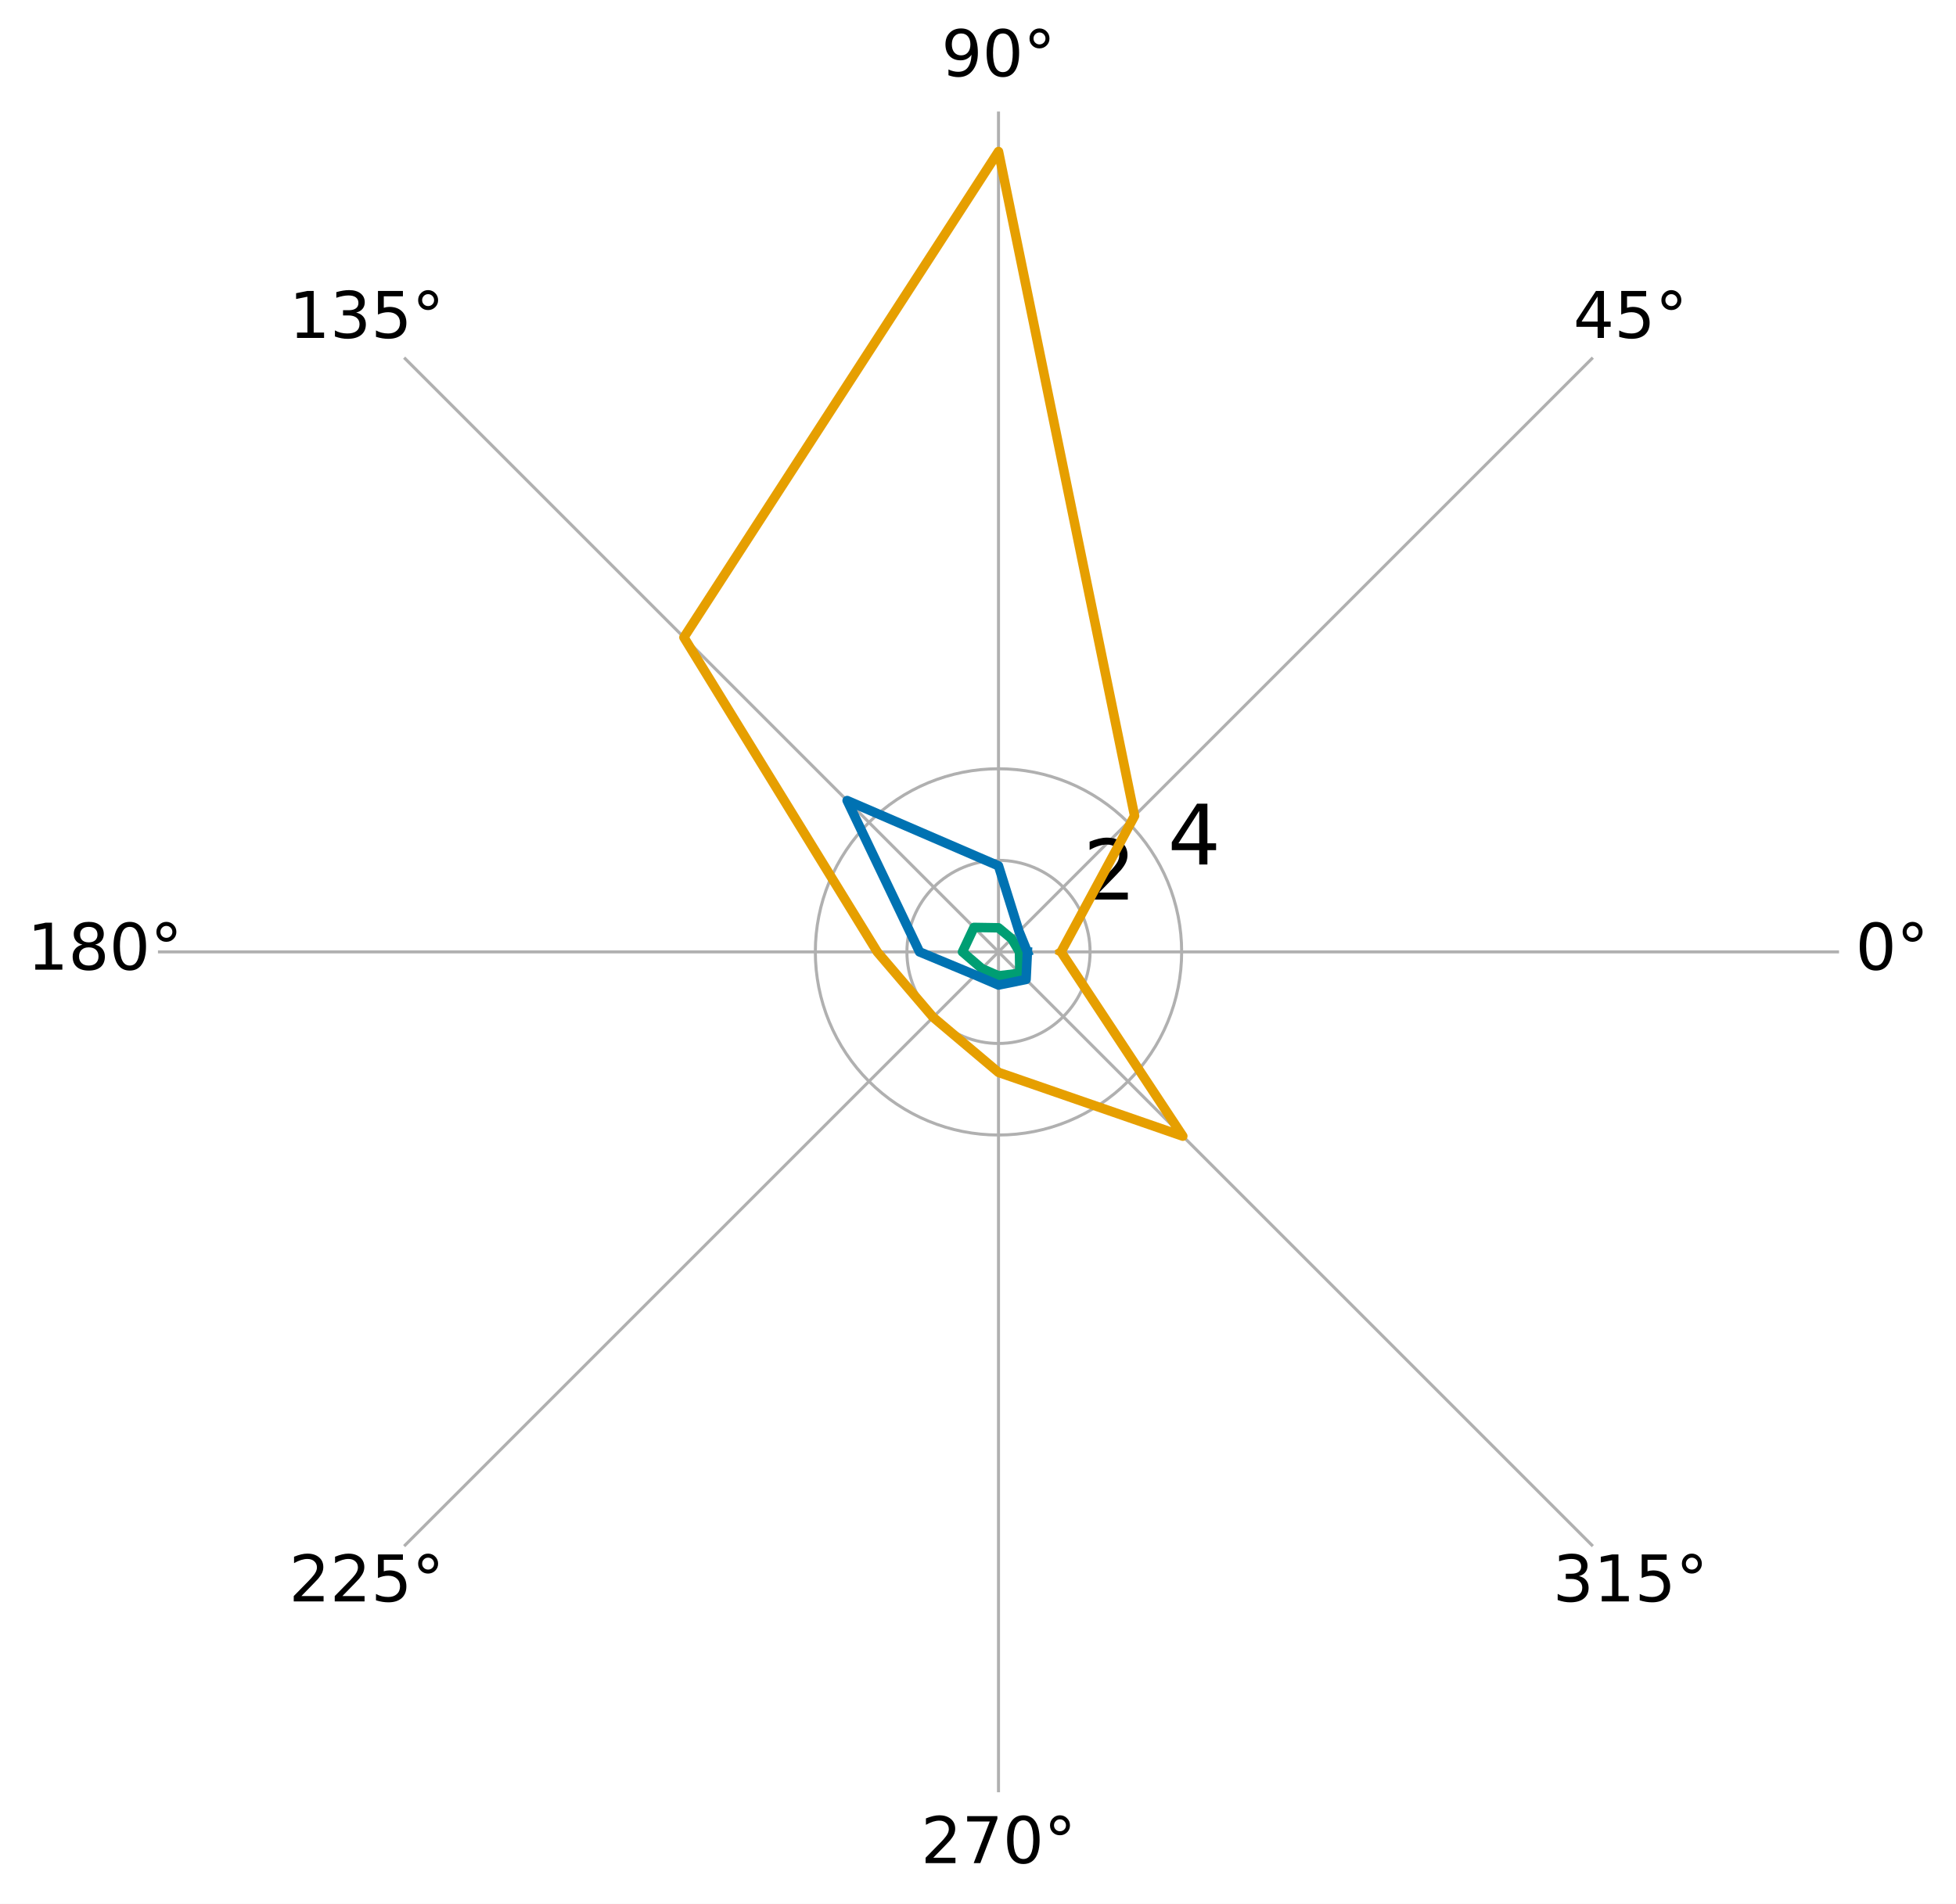
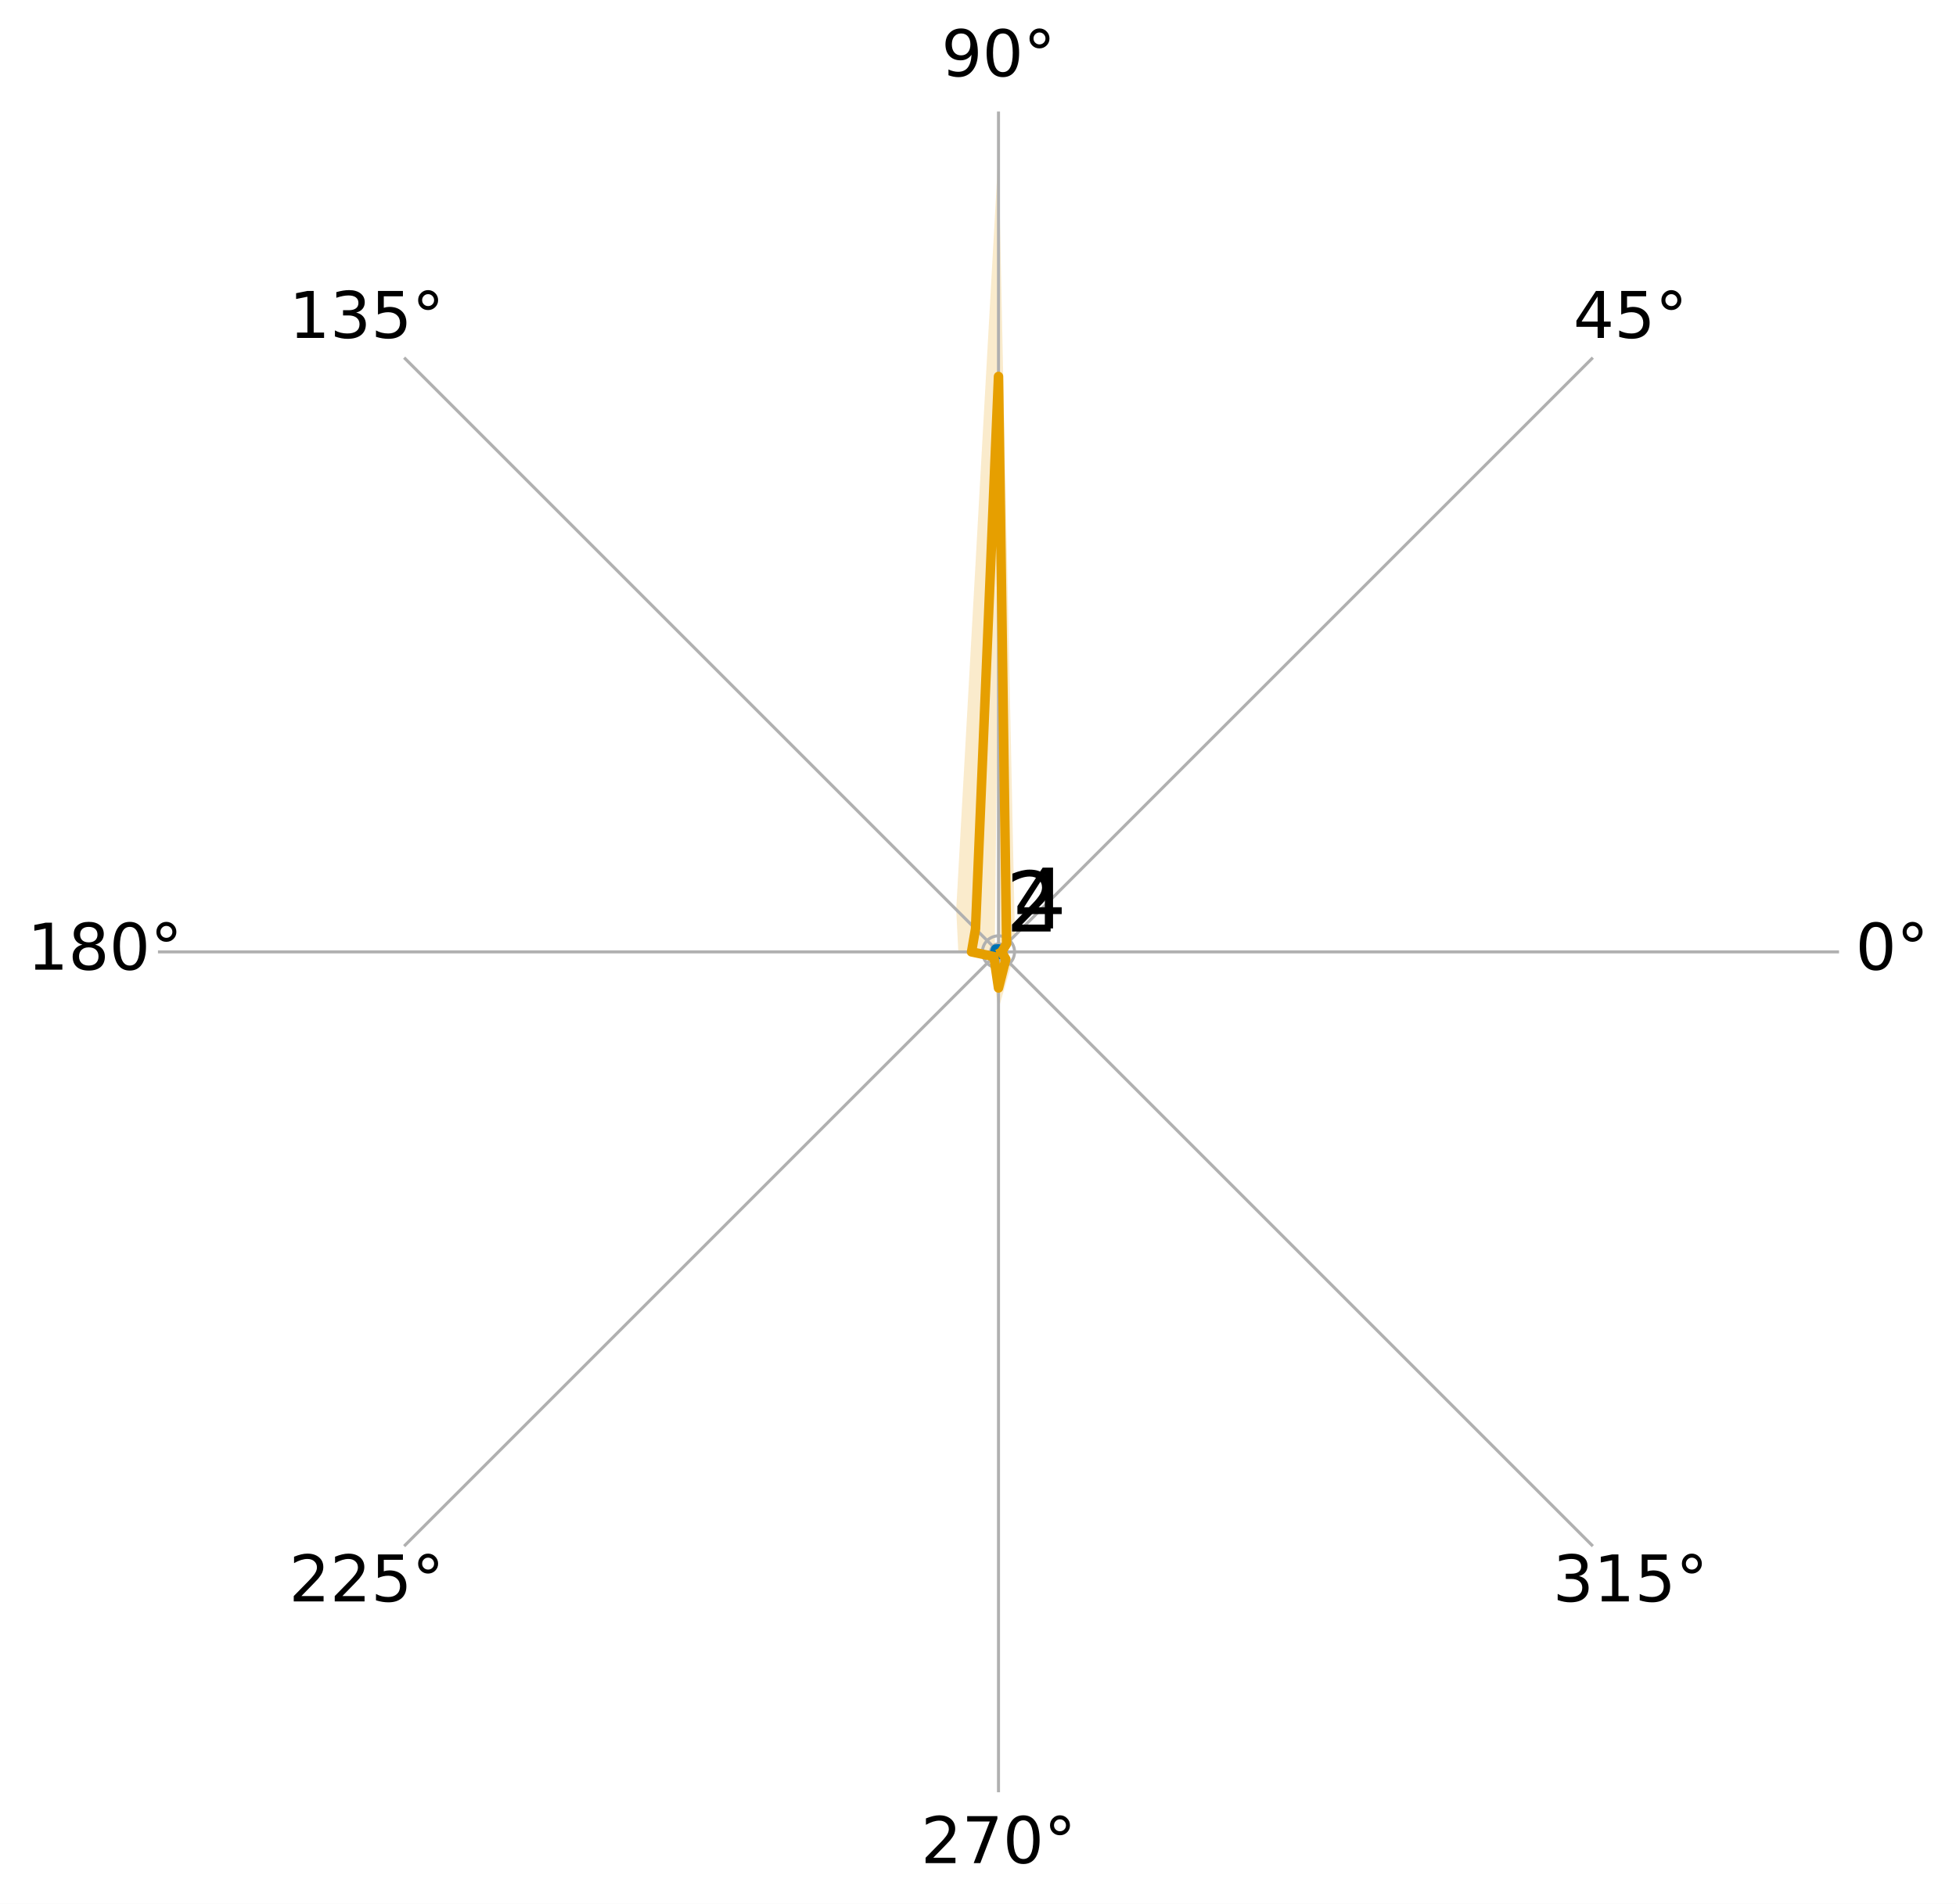
<svg xmlns="http://www.w3.org/2000/svg" xmlns:xlink="http://www.w3.org/1999/xlink" width="516.053pt" height="502.373pt" viewBox="0 0 516.053 502.373" version="1.1">
  <defs>
    <style type="text/css">*{stroke-linejoin: round; stroke-linecap: butt}</style>
  </defs>
  <g id="figure_1">
    <g id="patch_1">
      <path d="M 0 502.373  L 516.053 502.373  L 516.053 0  L 0 0  z " style="fill: #ffffff" />
    </g>
    <g id="axes_1">
      <g id="patch_2">
        <path d="M 485.194 251.186  C 485.194 222.065 479.458 193.227 468.314 166.323  C 457.17 139.418 440.834 114.97 420.242 94.378  C 399.651 73.787 375.203 57.451 348.298 46.307  C 321.394 35.163 292.556 29.426 263.434 29.426  C 234.313 29.426 205.475 35.163 178.57 46.307  C 151.666 57.451 127.218 73.787 106.626 94.378  C 86.035 114.97 69.699 139.418 58.555 166.323  C 47.411 193.227 41.674 222.065 41.674 251.186  C 41.674 280.308 47.411 309.146 58.555 336.05  C 69.699 362.955 86.035 387.403 106.626 407.994  C 127.218 428.586 151.666 444.922 178.57 456.066  C 205.475 467.21 234.313 472.946 263.434 472.946  C 292.556 472.946 321.394 467.21 348.298 456.066  C 375.203 444.922 399.651 428.586 420.242 407.994  C 440.834 387.403 457.17 362.955 468.314 336.05  C 479.458 309.146 485.194 280.308 485.194 251.186  M 263.434 251.186  C 263.434 251.186 263.434 251.186 263.434 251.186  C 263.434 251.186 263.434 251.186 263.434 251.186  C 263.434 251.186 263.434 251.186 263.434 251.186  C 263.434 251.186 263.434 251.186 263.434 251.186  C 263.434 251.186 263.434 251.186 263.434 251.186  C 263.434 251.186 263.434 251.186 263.434 251.186  C 263.434 251.186 263.434 251.186 263.434 251.186  C 263.434 251.186 263.434 251.186 263.434 251.186  C 263.434 251.186 263.434 251.186 263.434 251.186  C 263.434 251.186 263.434 251.186 263.434 251.186  C 263.434 251.186 263.434 251.186 263.434 251.186  C 263.434 251.186 263.434 251.186 263.434 251.186  C 263.434 251.186 263.434 251.186 263.434 251.186  C 263.434 251.186 263.434 251.186 263.434 251.186  C 263.434 251.186 263.434 251.186 263.434 251.186  C 263.434 251.186 263.434 251.186 263.434 251.186  z " style="fill: #ffffff" />
      </g>
+       <g id="PolyCollection_1">
+         <defs>
+           <path id="m3212cb9a96" d="M 264.402 -251.186  L 263.587 -251.186  L 263.453 -251.205  L 263.434 -251.331  L 263.205 -251.416  L 263.15 -251.186  L 263.385 -251.137  L 263.434 -251.062  L 263.601 -251.02  L 263.587 -251.186  L 264.402 -251.186  L 264.402 -251.186  L 264.273 -250.348  L 263.434 -250.271  L 262.72 -250.472  L 262.201 -251.186  L 262.57 -252.051  L 263.434 -252.145  L 264.039 -251.791  L 264.402 -251.186  z " />
+         </defs>
+         <g clip-path="url(#p18cfa08ee4)">
+           <use xlink:href="#m3212cb9a96" x="0" y="502.373" style="fill: #009e73; fill-opacity: 0.2" />
+         </g>
+       </g>
+       <g id="PolyCollection_2">
+         <defs>
+           <path id="m51105386eb" d="M 264.574 -251.186  L 263.572 -251.186  L 263.507 -251.259  L 263.434 -251.554  L 263.059 -251.562  L 263.01 -251.186  L 263.357 -251.109  L 263.434 -251.02  L 263.69 -250.931  L 263.572 -251.186  L 264.574 -251.186  L 264.574 -251.186  L 264.242 -250.379  L 263.434 -249.996  L 262.654 -250.406  L 261.899 -251.186  L 262.317 -252.304  L 263.434 -252.421  L 264.188 -251.94  L 264.574 -251.186  z " />
+         </defs>
+         <g clip-path="url(#p18cfa08ee4)">
+           <use xlink:href="#m51105386eb" x="0" y="502.373" style="fill: #0072b2; fill-opacity: 0.2" />
+         </g>
+       </g>
+       <g id="PolyCollection_3">
+         <defs>
+           <path id="md7300f2ba4" d="M 264.871 -251.186  L 263.646 -251.186  L 263.434 -251.186  L 263.434 -343.692  L 262.46 -252.16  L 259.805 -251.186  L 263.03 -250.782  L 263.434 -247.219  L 263.899 -250.721  L 263.646 -251.186  L 264.871 -251.186  L 264.871 -251.186  L 266.824 -247.797  L 263.434 -236.109  L 261.376 -249.128  L 252.836 -251.186  L 252.277 -262.344  L 263.434 -462.386  L 267.768 -255.52  L 264.871 -251.186  z " />
+         </defs>
+         <g clip-path="url(#p18cfa08ee4)">
+           <use xlink:href="#md7300f2ba4" x="0" y="502.373" style="fill: #e69f00; fill-opacity: 0.2" />
+         </g>
+       </g>
      <g id="matplotlib.axis_1">
        <g id="xtick_1">
          <g id="line2d_1">
-             <path d="M 263.434 251.186  L 485.194 251.186  " clip-path="url(#pf66a0ee536)" style="fill: none; stroke: #b0b0b0; stroke-width: 0.8; stroke-linecap: square" />
+             <path d="M 263.434 251.186  L 485.194 251.186  " clip-path="url(#p18cfa08ee4)" style="fill: none; stroke: #b0b0b0; stroke-width: 0.8; stroke-linecap: square" />
          </g>
          <g id="text_1">
            <g transform="translate(489.5362 255.8773) scale(0.17 -0.17)">
              <defs>
                <path id="DejaVuSans-30" d="M 2034 4250  Q 1547 4250 1301 3770  Q 1056 3291 1056 2328  Q 1056 1369 1301 889  Q 1547 409 2034 409  Q 2525 409 2770 889  Q 3016 1369 3016 2328  Q 3016 3291 2770 3770  Q 2525 4250 2034 4250  z M 2034 4750  Q 2819 4750 3233 4129  Q 3647 3509 3647 2328  Q 3647 1150 3233 529  Q 2819 -91 2034 -91  Q 1250 -91 836 529  Q 422 1150 422 2328  Q 422 3509 836 4129  Q 1250 4750 2034 4750  z " transform="scale(0.015625)" />
                <path id="DejaVuSans-b0" d="M 1600 4347  Q 1350 4347 1178 4173  Q 1006 4000 1006 3750  Q 1006 3503 1178 3333  Q 1350 3163 1600 3163  Q 1850 3163 2022 3333  Q 2194 3503 2194 3750  Q 2194 3997 2020 4172  Q 1847 4347 1600 4347  z M 1600 4750  Q 1800 4750 1984 4673  Q 2169 4597 2303 4453  Q 2447 4313 2519 4134  Q 2591 3956 2591 3750  Q 2591 3338 2302 3052  Q 2013 2766 1594 2766  Q 1172 2766 890 3047  Q 609 3328 609 3750  Q 609 4169 896 4459  Q 1184 4750 1600 4750  z " transform="scale(0.015625)" />
              </defs>
              <use xlink:href="#DejaVuSans-30" />
-               <use xlink:href="#DejaVuSans-b0" transform="translate(63.62305 0)" />
+               <use xlink:href="#DejaVuSans-b0" x="63.623" />
            </g>
          </g>
        </g>
        <g id="xtick_2">
          <g id="line2d_2">
-             <path d="M 263.434 251.186  L 420.242 94.378  " clip-path="url(#pf66a0ee536)" style="fill: none; stroke: #b0b0b0; stroke-width: 0.8; stroke-linecap: square" />
+             <path d="M 263.434 251.186  L 420.242 94.378  " clip-path="url(#p18cfa08ee4)" style="fill: none; stroke: #b0b0b0; stroke-width: 0.8; stroke-linecap: square" />
          </g>
          <g id="text_2">
            <g transform="translate(415.0756 89.16985) scale(0.17 -0.17)">
              <defs>
                <path id="DejaVuSans-34" d="M 2419 4116  L 825 1625  L 2419 1625  L 2419 4116  z M 2253 4666  L 3047 4666  L 3047 1625  L 3713 1625  L 3713 1100  L 3047 1100  L 3047 0  L 2419 0  L 2419 1100  L 313 1100  L 313 1709  L 2253 4666  z " transform="scale(0.015625)" />
                <path id="DejaVuSans-35" d="M 691 4666  L 3169 4666  L 3169 4134  L 1269 4134  L 1269 2991  Q 1406 3038 1543 3061  Q 1681 3084 1819 3084  Q 2600 3084 3056 2656  Q 3513 2228 3513 1497  Q 3513 744 3044 326  Q 2575 -91 1722 -91  Q 1428 -91 1123 -41  Q 819 9 494 109  L 494 744  Q 775 591 1075 516  Q 1375 441 1709 441  Q 2250 441 2565 725  Q 2881 1009 2881 1497  Q 2881 1984 2565 2268  Q 2250 2553 1709 2553  Q 1456 2553 1204 2497  Q 953 2441 691 2322  L 691 4666  z " transform="scale(0.015625)" />
              </defs>
              <use xlink:href="#DejaVuSans-34" />
-               <use xlink:href="#DejaVuSans-35" transform="translate(63.62305 0)" />
-               <use xlink:href="#DejaVuSans-b0" transform="translate(127.2461 0)" />
+               <use xlink:href="#DejaVuSans-35" x="63.623" />
+               <use xlink:href="#DejaVuSans-b0" x="127.246" />
            </g>
          </g>
        </g>
        <g id="xtick_3">
          <g id="line2d_3">
-             <path d="M 263.434 251.186  L 263.434 29.426  " clip-path="url(#pf66a0ee536)" style="fill: none; stroke: #b0b0b0; stroke-width: 0.8; stroke-linecap: square" />
+             <path d="M 263.434 251.186  L 263.434 29.426  " clip-path="url(#p18cfa08ee4)" style="fill: none; stroke: #b0b0b0; stroke-width: 0.8; stroke-linecap: square" />
          </g>
          <g id="text_3">
            <g transform="translate(248.3681 20.11734) scale(0.17 -0.17)">
              <defs>
                <path id="DejaVuSans-39" d="M 703 97  L 703 672  Q 941 559 1184 500  Q 1428 441 1663 441  Q 2288 441 2617 861  Q 2947 1281 2994 2138  Q 2813 1869 2534 1725  Q 2256 1581 1919 1581  Q 1219 1581 811 2004  Q 403 2428 403 3163  Q 403 3881 828 4315  Q 1253 4750 1959 4750  Q 2769 4750 3195 4129  Q 3622 3509 3622 2328  Q 3622 1225 3098 567  Q 2575 -91 1691 -91  Q 1453 -91 1209 -44  Q 966 3 703 97  z M 1959 2075  Q 2384 2075 2632 2365  Q 2881 2656 2881 3163  Q 2881 3666 2632 3958  Q 2384 4250 1959 4250  Q 1534 4250 1286 3958  Q 1038 3666 1038 3163  Q 1038 2656 1286 2365  Q 1534 2075 1959 2075  z " transform="scale(0.015625)" />
              </defs>
              <use xlink:href="#DejaVuSans-39" />
-               <use xlink:href="#DejaVuSans-30" transform="translate(63.62305 0)" />
-               <use xlink:href="#DejaVuSans-b0" transform="translate(127.2461 0)" />
+               <use xlink:href="#DejaVuSans-30" x="63.623" />
+               <use xlink:href="#DejaVuSans-b0" x="127.246" />
            </g>
          </g>
        </g>
        <g id="xtick_4">
          <g id="line2d_4">
-             <path d="M 263.434 251.186  L 106.626 94.378  " clip-path="url(#pf66a0ee536)" style="fill: none; stroke: #b0b0b0; stroke-width: 0.8; stroke-linecap: square" />
+             <path d="M 263.434 251.186  L 106.626 94.378  " clip-path="url(#p18cfa08ee4)" style="fill: none; stroke: #b0b0b0; stroke-width: 0.8; stroke-linecap: square" />
          </g>
          <g id="text_4">
            <g transform="translate(76.2525 89.16985) scale(0.17 -0.17)">
              <defs>
                <path id="DejaVuSans-31" d="M 794 531  L 1825 531  L 1825 4091  L 703 3866  L 703 4441  L 1819 4666  L 2450 4666  L 2450 531  L 3481 531  L 3481 0  L 794 0  L 794 531  z " transform="scale(0.015625)" />
                <path id="DejaVuSans-33" d="M 2597 2516  Q 3050 2419 3304 2112  Q 3559 1806 3559 1356  Q 3559 666 3084 287  Q 2609 -91 1734 -91  Q 1441 -91 1130 -33  Q 819 25 488 141  L 488 750  Q 750 597 1062 519  Q 1375 441 1716 441  Q 2309 441 2620 675  Q 2931 909 2931 1356  Q 2931 1769 2642 2001  Q 2353 2234 1838 2234  L 1294 2234  L 1294 2753  L 1863 2753  Q 2328 2753 2575 2939  Q 2822 3125 2822 3475  Q 2822 3834 2567 4026  Q 2313 4219 1838 4219  Q 1578 4219 1281 4162  Q 984 4106 628 3988  L 628 4550  Q 988 4650 1302 4700  Q 1616 4750 1894 4750  Q 2613 4750 3031 4423  Q 3450 4097 3450 3541  Q 3450 3153 3228 2886  Q 3006 2619 2597 2516  z " transform="scale(0.015625)" />
              </defs>
              <use xlink:href="#DejaVuSans-31" />
-               <use xlink:href="#DejaVuSans-33" transform="translate(63.62305 0)" />
-               <use xlink:href="#DejaVuSans-35" transform="translate(127.2461 0)" />
-               <use xlink:href="#DejaVuSans-b0" transform="translate(190.8691 0)" />
+               <use xlink:href="#DejaVuSans-33" x="63.623" />
+               <use xlink:href="#DejaVuSans-35" x="127.246" />
+               <use xlink:href="#DejaVuSans-b0" x="190.869" />
            </g>
          </g>
        </g>
        <g id="xtick_5">
          <g id="line2d_5">
-             <path d="M 263.434 251.186  L 41.674 251.186  " clip-path="url(#pf66a0ee536)" style="fill: none; stroke: #b0b0b0; stroke-width: 0.8; stroke-linecap: square" />
+             <path d="M 263.434 251.186  L 41.674 251.186  " clip-path="url(#p18cfa08ee4)" style="fill: none; stroke: #b0b0b0; stroke-width: 0.8; stroke-linecap: square" />
          </g>
          <g id="text_5">
            <g transform="translate(7.2 255.8773) scale(0.17 -0.17)">
              <defs>
                <path id="DejaVuSans-38" d="M 2034 2216  Q 1584 2216 1326 1975  Q 1069 1734 1069 1313  Q 1069 891 1326 650  Q 1584 409 2034 409  Q 2484 409 2743 651  Q 3003 894 3003 1313  Q 3003 1734 2745 1975  Q 2488 2216 2034 2216  z M 1403 2484  Q 997 2584 770 2862  Q 544 3141 544 3541  Q 544 4100 942 4425  Q 1341 4750 2034 4750  Q 2731 4750 3128 4425  Q 3525 4100 3525 3541  Q 3525 3141 3298 2862  Q 3072 2584 2669 2484  Q 3125 2378 3379 2068  Q 3634 1759 3634 1313  Q 3634 634 3220 271  Q 2806 -91 2034 -91  Q 1263 -91 848 271  Q 434 634 434 1313  Q 434 1759 690 2068  Q 947 2378 1403 2484  z M 1172 3481  Q 1172 3119 1398 2916  Q 1625 2713 2034 2713  Q 2441 2713 2670 2916  Q 2900 3119 2900 3481  Q 2900 3844 2670 4047  Q 2441 4250 2034 4250  Q 1625 4250 1398 4047  Q 1172 3844 1172 3481  z " transform="scale(0.015625)" />
              </defs>
              <use xlink:href="#DejaVuSans-31" />
-               <use xlink:href="#DejaVuSans-38" transform="translate(63.62305 0)" />
-               <use xlink:href="#DejaVuSans-30" transform="translate(127.2461 0)" />
-               <use xlink:href="#DejaVuSans-b0" transform="translate(190.8691 0)" />
+               <use xlink:href="#DejaVuSans-38" x="63.623" />
+               <use xlink:href="#DejaVuSans-30" x="127.246" />
+               <use xlink:href="#DejaVuSans-b0" x="190.869" />
            </g>
          </g>
        </g>
        <g id="xtick_6">
          <g id="line2d_6">
-             <path d="M 263.434 251.186  L 106.626 407.994  " clip-path="url(#pf66a0ee536)" style="fill: none; stroke: #b0b0b0; stroke-width: 0.8; stroke-linecap: square" />
+             <path d="M 263.434 251.186  L 106.626 407.994  " clip-path="url(#p18cfa08ee4)" style="fill: none; stroke: #b0b0b0; stroke-width: 0.8; stroke-linecap: square" />
          </g>
          <g id="text_6">
            <g transform="translate(76.2525 422.5848) scale(0.17 -0.17)">
              <defs>
                <path id="DejaVuSans-32" d="M 1228 531  L 3431 531  L 3431 0  L 469 0  L 469 531  Q 828 903 1448 1529  Q 2069 2156 2228 2338  Q 2531 2678 2651 2914  Q 2772 3150 2772 3378  Q 2772 3750 2511 3984  Q 2250 4219 1831 4219  Q 1534 4219 1204 4116  Q 875 4013 500 3803  L 500 4441  Q 881 4594 1212 4672  Q 1544 4750 1819 4750  Q 2544 4750 2975 4387  Q 3406 4025 3406 3419  Q 3406 3131 3298 2873  Q 3191 2616 2906 2266  Q 2828 2175 2409 1742  Q 1991 1309 1228 531  z " transform="scale(0.015625)" />
              </defs>
              <use xlink:href="#DejaVuSans-32" />
-               <use xlink:href="#DejaVuSans-32" transform="translate(63.62305 0)" />
-               <use xlink:href="#DejaVuSans-35" transform="translate(127.2461 0)" />
-               <use xlink:href="#DejaVuSans-b0" transform="translate(190.8691 0)" />
+               <use xlink:href="#DejaVuSans-32" x="63.623" />
+               <use xlink:href="#DejaVuSans-35" x="127.246" />
+               <use xlink:href="#DejaVuSans-b0" x="190.869" />
            </g>
          </g>
        </g>
        <g id="xtick_7">
          <g id="line2d_7">
-             <path d="M 263.434 251.186  L 263.434 472.946  " clip-path="url(#pf66a0ee536)" style="fill: none; stroke: #b0b0b0; stroke-width: 0.8; stroke-linecap: square" />
+             <path d="M 263.434 251.186  L 263.434 472.946  " clip-path="url(#p18cfa08ee4)" style="fill: none; stroke: #b0b0b0; stroke-width: 0.8; stroke-linecap: square" />
          </g>
          <g id="text_7">
            <g transform="translate(242.96 491.6373) scale(0.17 -0.17)">
              <defs>
                <path id="DejaVuSans-37" d="M 525 4666  L 3525 4666  L 3525 4397  L 1831 0  L 1172 0  L 2766 4134  L 525 4134  L 525 4666  z " transform="scale(0.015625)" />
              </defs>
              <use xlink:href="#DejaVuSans-32" />
-               <use xlink:href="#DejaVuSans-37" transform="translate(63.62305 0)" />
-               <use xlink:href="#DejaVuSans-30" transform="translate(127.2461 0)" />
-               <use xlink:href="#DejaVuSans-b0" transform="translate(190.8691 0)" />
+               <use xlink:href="#DejaVuSans-37" x="63.623" />
+               <use xlink:href="#DejaVuSans-30" x="127.246" />
+               <use xlink:href="#DejaVuSans-b0" x="190.869" />
            </g>
          </g>
        </g>
        <g id="xtick_8">
          <g id="line2d_8">
-             <path d="M 263.434 251.186  L 420.242 407.994  " clip-path="url(#pf66a0ee536)" style="fill: none; stroke: #b0b0b0; stroke-width: 0.8; stroke-linecap: square" />
+             <path d="M 263.434 251.186  L 420.242 407.994  " clip-path="url(#p18cfa08ee4)" style="fill: none; stroke: #b0b0b0; stroke-width: 0.8; stroke-linecap: square" />
          </g>
          <g id="text_8">
            <g transform="translate(409.6675 422.5848) scale(0.17 -0.17)">
              <use xlink:href="#DejaVuSans-33" />
-               <use xlink:href="#DejaVuSans-31" transform="translate(63.62305 0)" />
-               <use xlink:href="#DejaVuSans-35" transform="translate(127.2461 0)" />
-               <use xlink:href="#DejaVuSans-b0" transform="translate(190.8691 0)" />
+               <use xlink:href="#DejaVuSans-31" x="63.623" />
+               <use xlink:href="#DejaVuSans-35" x="127.246" />
+               <use xlink:href="#DejaVuSans-b0" x="190.869" />
            </g>
          </g>
        </g>
      </g>
      <g id="matplotlib.axis_2">
        <g id="ytick_1">
          <g id="line2d_9">
-             <path d="M 287.596 251.186  C 287.596 248.014 286.971 244.872 285.757 241.94  C 284.542 239.009 282.763 236.345 280.519 234.102  C 278.276 231.858 275.612 230.078 272.681 228.864  C 269.749 227.65 266.607 227.025 263.434 227.025  C 260.262 227.025 257.12 227.65 254.188 228.864  C 251.257 230.078 248.593 231.858 246.35 234.102  C 244.106 236.345 242.326 239.009 241.112 241.94  C 239.898 244.872 239.273 248.014 239.273 251.186  C 239.273 254.359 239.898 257.501 241.112 260.433  C 242.326 263.364 244.106 266.028 246.35 268.271  C 248.593 270.515 251.257 272.294 254.188 273.509  C 257.12 274.723 260.262 275.348 263.434 275.348  C 266.607 275.348 269.749 274.723 272.681 273.509  C 275.612 272.294 278.276 270.515 280.519 268.271  C 282.763 266.028 284.542 263.364 285.757 260.433  C 286.971 257.501 287.596 254.359 287.596 251.186  " clip-path="url(#pf66a0ee536)" style="fill: none; stroke: #b0b0b0; stroke-width: 0.8; stroke-linecap: square" />
+             <path d="M 265.552 251.186  C 265.552 250.908 265.497 250.633 265.391 250.376  C 265.285 250.119 265.129 249.886 264.932 249.689  C 264.735 249.492 264.502 249.336 264.245 249.23  C 263.988 249.123 263.712 249.069 263.434 249.069  C 263.156 249.069 262.881 249.123 262.624 249.23  C 262.367 249.336 262.133 249.492 261.937 249.689  C 261.74 249.886 261.584 250.119 261.478 250.376  C 261.371 250.633 261.317 250.908 261.317 251.186  C 261.317 251.465 261.371 251.74 261.478 251.997  C 261.584 252.254 261.74 252.487 261.937 252.684  C 262.133 252.881 262.367 253.037 262.624 253.143  C 262.881 253.249 263.156 253.304 263.434 253.304  C 263.712 253.304 263.988 253.249 264.245 253.143  C 264.502 253.037 264.735 252.881 264.932 252.684  C 265.129 252.487 265.285 252.254 265.391 251.997  C 265.497 251.74 265.552 251.465 265.552 251.186  " clip-path="url(#p18cfa08ee4)" style="fill: none; stroke: #b0b0b0; stroke-width: 0.8; stroke-linecap: square" />
          </g>
          <g id="text_9">
-             <g transform="translate(285.7566 237.3649) scale(0.22 -0.22)">
+             <g transform="translate(265.391 245.8006) scale(0.22 -0.22)">
              <use xlink:href="#DejaVuSans-32" />
            </g>
          </g>
        </g>
        <g id="ytick_2">
          <g id="line2d_10">
-             <path d="M 311.757 251.186  C 311.757 244.841 310.507 238.557 308.079 232.694  C 305.65 226.831 302.091 221.504 297.604 217.017  C 293.117 212.53 287.789 208.97 281.927 206.542  C 276.064 204.113 269.78 202.864 263.434 202.864  C 257.089 202.864 250.805 204.113 244.942 206.542  C 239.079 208.97 233.752 212.53 229.265 217.017  C 224.778 221.504 221.218 226.831 218.79 232.694  C 216.361 238.557 215.111 244.841 215.111 251.186  C 215.111 257.532 216.361 263.816 218.79 269.679  C 221.218 275.541 224.778 280.869 229.265 285.356  C 233.752 289.843 239.079 293.403 244.942 295.831  C 250.805 298.259 257.089 299.509 263.434 299.509  C 269.78 299.509 276.064 298.259 281.927 295.831  C 287.789 293.403 293.117 289.843 297.604 285.356  C 302.091 280.869 305.65 275.541 308.079 269.679  C 310.507 263.816 311.757 257.532 311.757 251.186  " clip-path="url(#pf66a0ee536)" style="fill: none; stroke: #b0b0b0; stroke-width: 0.8; stroke-linecap: square" />
+             <path d="M 267.67 251.186  C 267.67 250.63 267.561 250.079 267.348 249.565  C 267.135 249.052 266.823 248.585 266.429 248.191  C 266.036 247.798 265.569 247.486 265.055 247.273  C 264.541 247.06 263.991 246.951 263.434 246.951  C 262.878 246.951 262.327 247.06 261.813 247.273  C 261.3 247.486 260.833 247.798 260.439 248.191  C 260.046 248.585 259.734 249.052 259.521 249.565  C 259.308 250.079 259.199 250.63 259.199 251.186  C 259.199 251.743 259.308 252.293 259.521 252.807  C 259.734 253.321 260.046 253.788 260.439 254.181  C 260.833 254.575 261.3 254.887 261.813 255.1  C 262.327 255.313 262.878 255.422 263.434 255.422  C 263.991 255.422 264.541 255.313 265.055 255.1  C 265.569 254.887 266.036 254.575 266.429 254.181  C 266.823 253.788 267.135 253.321 267.348 252.807  C 267.561 252.293 267.67 251.743 267.67 251.186  " clip-path="url(#p18cfa08ee4)" style="fill: none; stroke: #b0b0b0; stroke-width: 0.8; stroke-linecap: square" />
          </g>
          <g id="text_10">
-             <g transform="translate(308.0789 228.1187) scale(0.22 -0.22)">
+             <g transform="translate(267.3476 244.9902) scale(0.22 -0.22)">
              <use xlink:href="#DejaVuSans-34" />
            </g>
          </g>
        </g>
      </g>
      <g id="line2d_11">
-         <path d="M 268.969 251.186  L 266.903 247.717  L 263.434 244.831  L 256.974 244.726  L 253.93 251.186  L 259.034 255.587  L 263.434 257.506  L 269.058 256.81  L 268.969 251.186  " clip-path="url(#pf66a0ee536)" style="fill: none; stroke: #009e73; stroke-width: 2.5; stroke-linecap: square" />
+         <path d="M 263.995 251.186  L 263.746 250.875  L 263.434 250.635  L 262.888 250.64  L 262.676 251.186  L 263.053 251.568  L 263.434 251.706  L 263.937 251.689  L 263.995 251.186  " clip-path="url(#p18cfa08ee4)" style="fill: none; stroke: #009e73; stroke-width: 2.5; stroke-linecap: square" />
      </g>
      <g id="line2d_12">
-         <path d="M 271.055 251.186  L 268.849 245.772  L 263.434 228.482  L 223.497 211.25  L 242.603 251.186  L 257.321 257.3  L 263.434 259.932  L 270.71 258.462  L 271.055 251.186  " clip-path="url(#pf66a0ee536)" style="fill: none; stroke: #0072b2; stroke-width: 2.5; stroke-linecap: square" />
+         <path d="M 264.073 251.186  L 263.847 250.773  L 263.434 250.385  L 262.688 250.44  L 262.455 251.186  L 263.005 251.616  L 263.434 251.865  L 263.966 251.718  L 264.073 251.186  " clip-path="url(#p18cfa08ee4)" style="fill: none; stroke: #0072b2; stroke-width: 2.5; stroke-linecap: square" />
      </g>
      <g id="line2d_13">
-         <path d="M 279.947 251.186  L 299.333 215.288  L 263.434 39.986  L 180.438 168.19  L 231.446 251.186  L 246.185 268.435  L 263.434 282.98  L 312.058 299.81  L 279.947 251.186  " clip-path="url(#pf66a0ee536)" style="fill: none; stroke: #e69f00; stroke-width: 2.5; stroke-linecap: square" />
+         <path d="M 264.258 251.186  L 265.567 249.054  L 263.434 99.334  L 257.369 245.121  L 256.32 251.186  L 262.203 252.418  L 263.434 260.709  L 265.362 253.114  L 264.258 251.186  " clip-path="url(#p18cfa08ee4)" style="fill: none; stroke: #e69f00; stroke-width: 2.5; stroke-linecap: square" />
      </g>
    </g>
  </g>
  <defs>
-     <clipPath id="pf66a0ee536">
+     <clipPath id="p18cfa08ee4">
      <path d="M 485.194 251.186  C 485.194 222.065 479.458 193.227 468.314 166.323  C 457.17 139.418 440.834 114.97 420.242 94.378  C 399.651 73.787 375.203 57.451 348.298 46.307  C 321.394 35.163 292.556 29.426 263.434 29.426  C 234.313 29.426 205.475 35.163 178.57 46.307  C 151.666 57.451 127.218 73.787 106.626 94.378  C 86.035 114.97 69.699 139.418 58.555 166.323  C 47.411 193.227 41.674 222.065 41.674 251.186  C 41.674 280.308 47.411 309.146 58.555 336.05  C 69.699 362.955 86.035 387.403 106.626 407.994  C 127.218 428.586 151.666 444.922 178.57 456.066  C 205.475 467.21 234.313 472.946 263.434 472.946  C 292.556 472.946 321.394 467.21 348.298 456.066  C 375.203 444.922 399.651 428.586 420.242 407.994  C 440.834 387.403 457.17 362.955 468.314 336.05  C 479.458 309.146 485.194 280.308 485.194 251.186  M 263.434 251.186  C 263.434 251.186 263.434 251.186 263.434 251.186  C 263.434 251.186 263.434 251.186 263.434 251.186  C 263.434 251.186 263.434 251.186 263.434 251.186  C 263.434 251.186 263.434 251.186 263.434 251.186  C 263.434 251.186 263.434 251.186 263.434 251.186  C 263.434 251.186 263.434 251.186 263.434 251.186  C 263.434 251.186 263.434 251.186 263.434 251.186  C 263.434 251.186 263.434 251.186 263.434 251.186  C 263.434 251.186 263.434 251.186 263.434 251.186  C 263.434 251.186 263.434 251.186 263.434 251.186  C 263.434 251.186 263.434 251.186 263.434 251.186  C 263.434 251.186 263.434 251.186 263.434 251.186  C 263.434 251.186 263.434 251.186 263.434 251.186  C 263.434 251.186 263.434 251.186 263.434 251.186  C 263.434 251.186 263.434 251.186 263.434 251.186  C 263.434 251.186 263.434 251.186 263.434 251.186  z " />
    </clipPath>
  </defs>
</svg>
